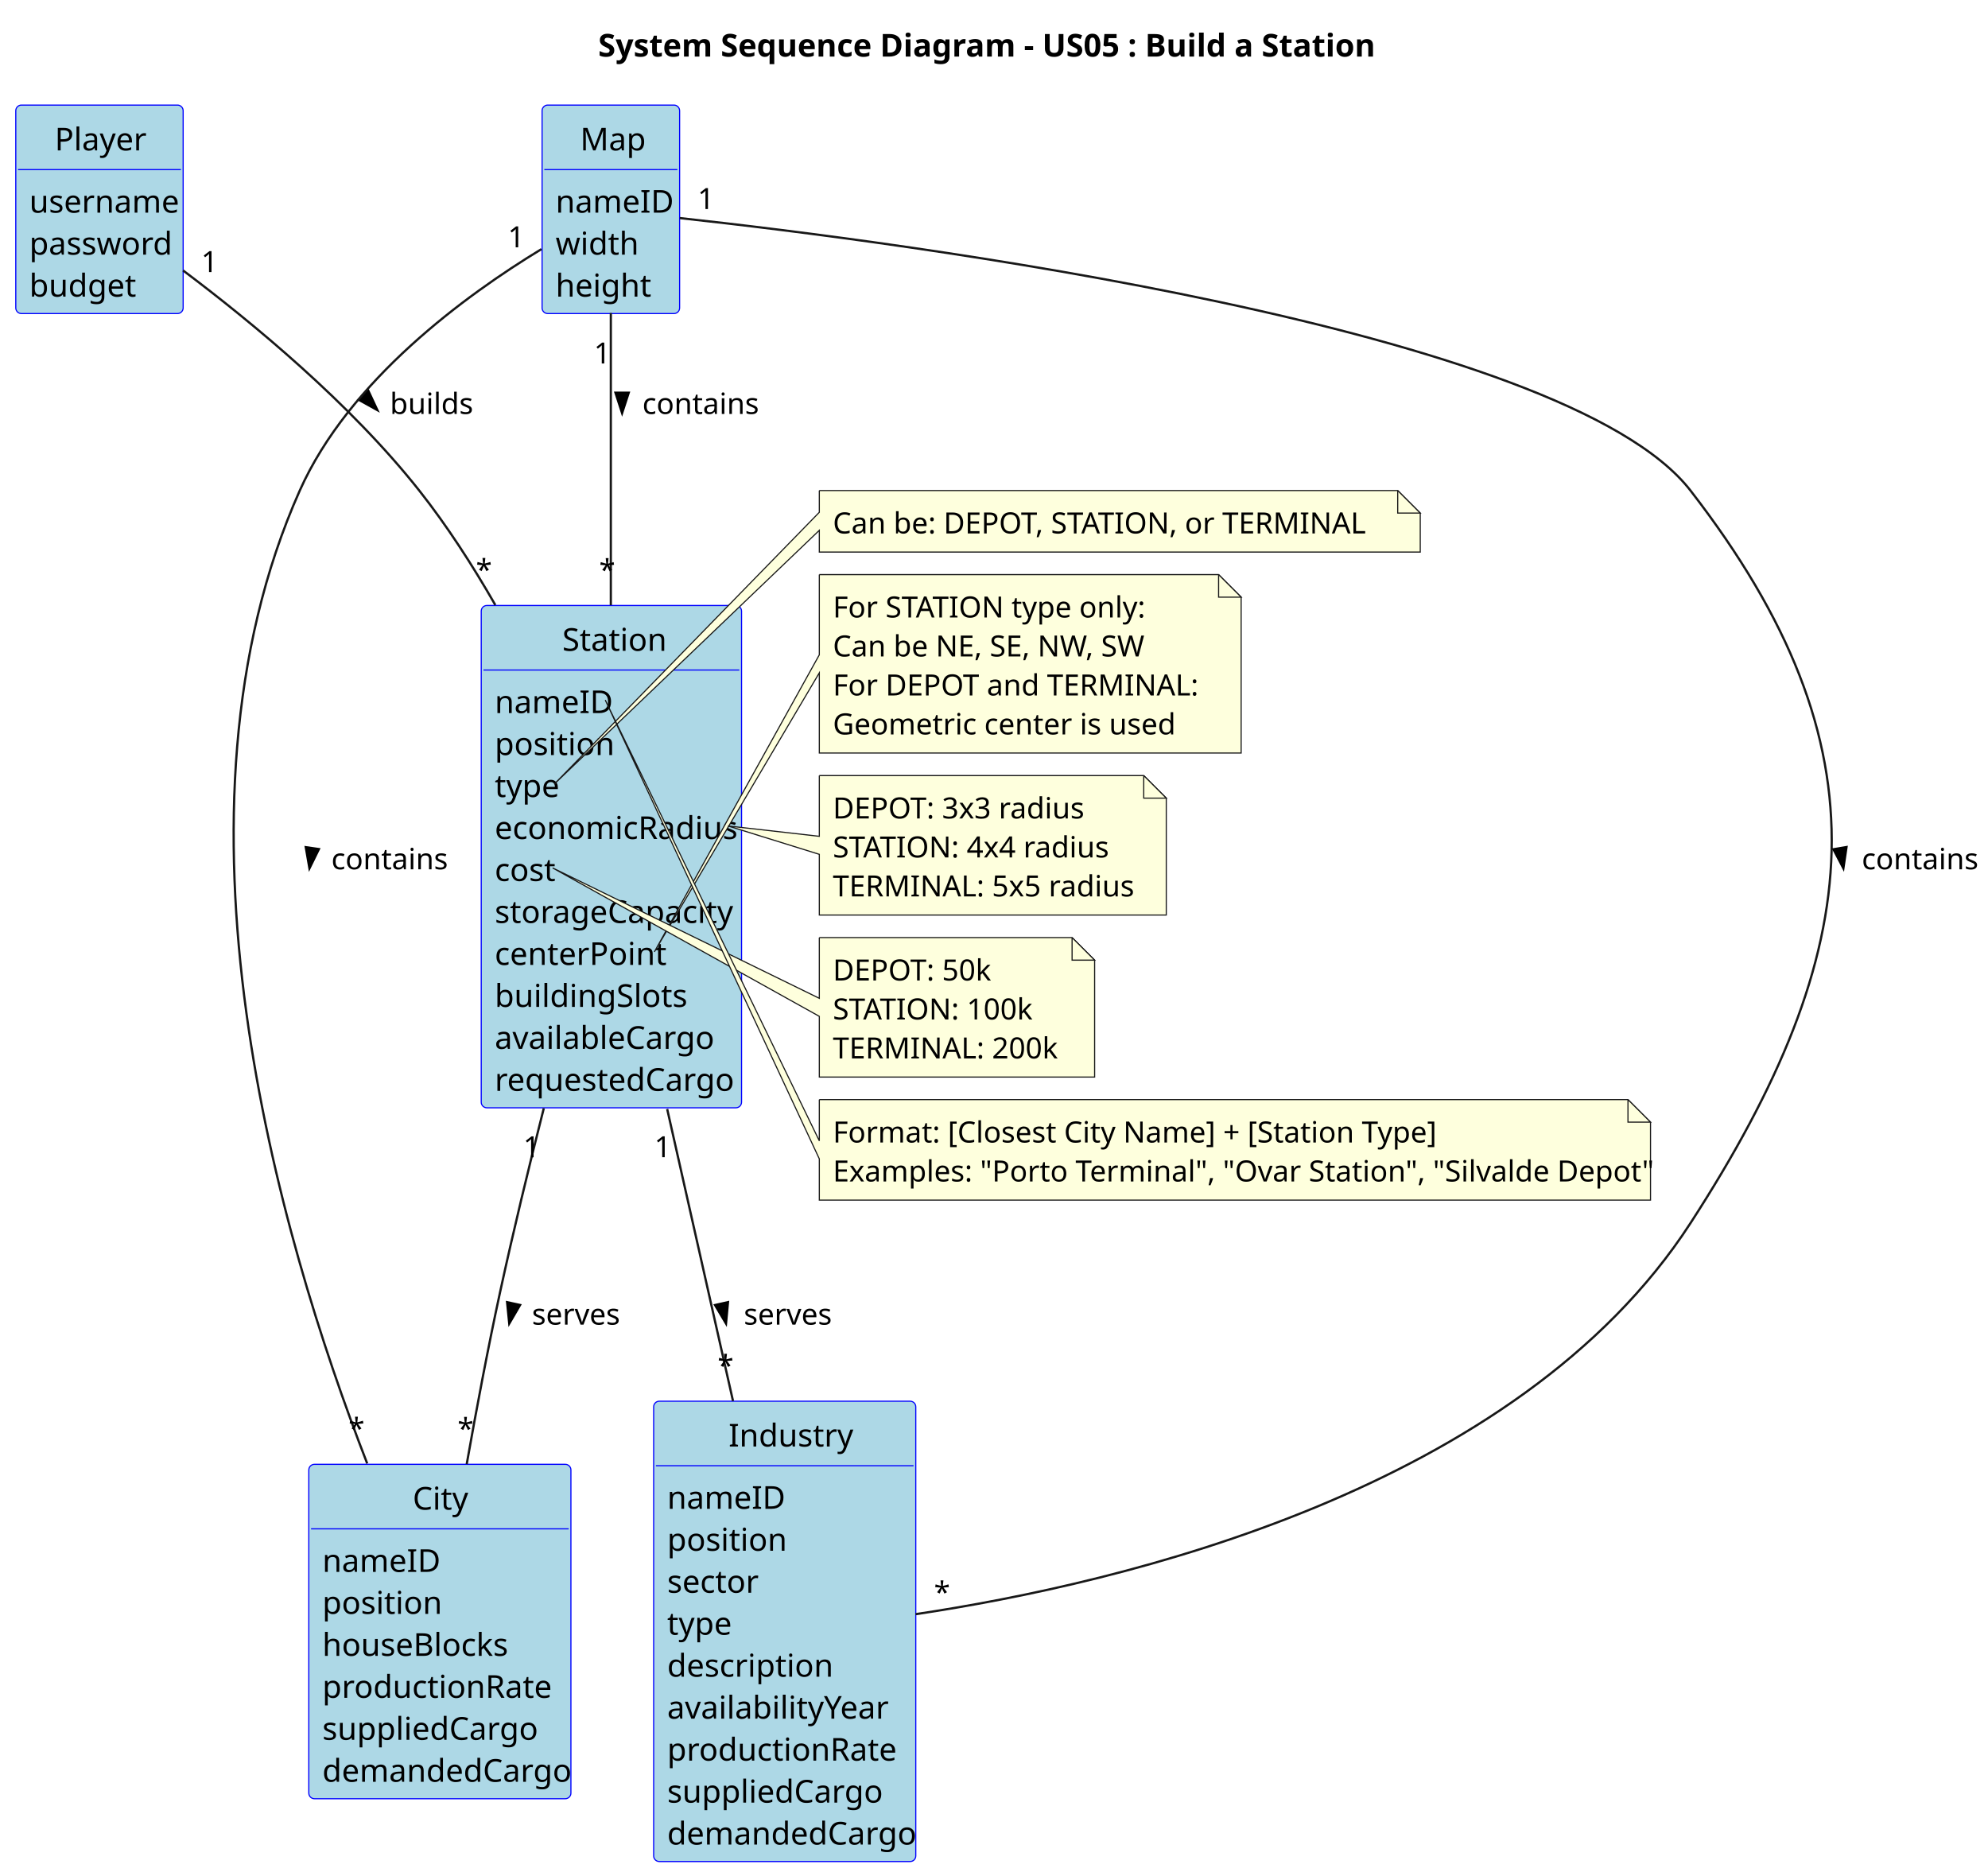
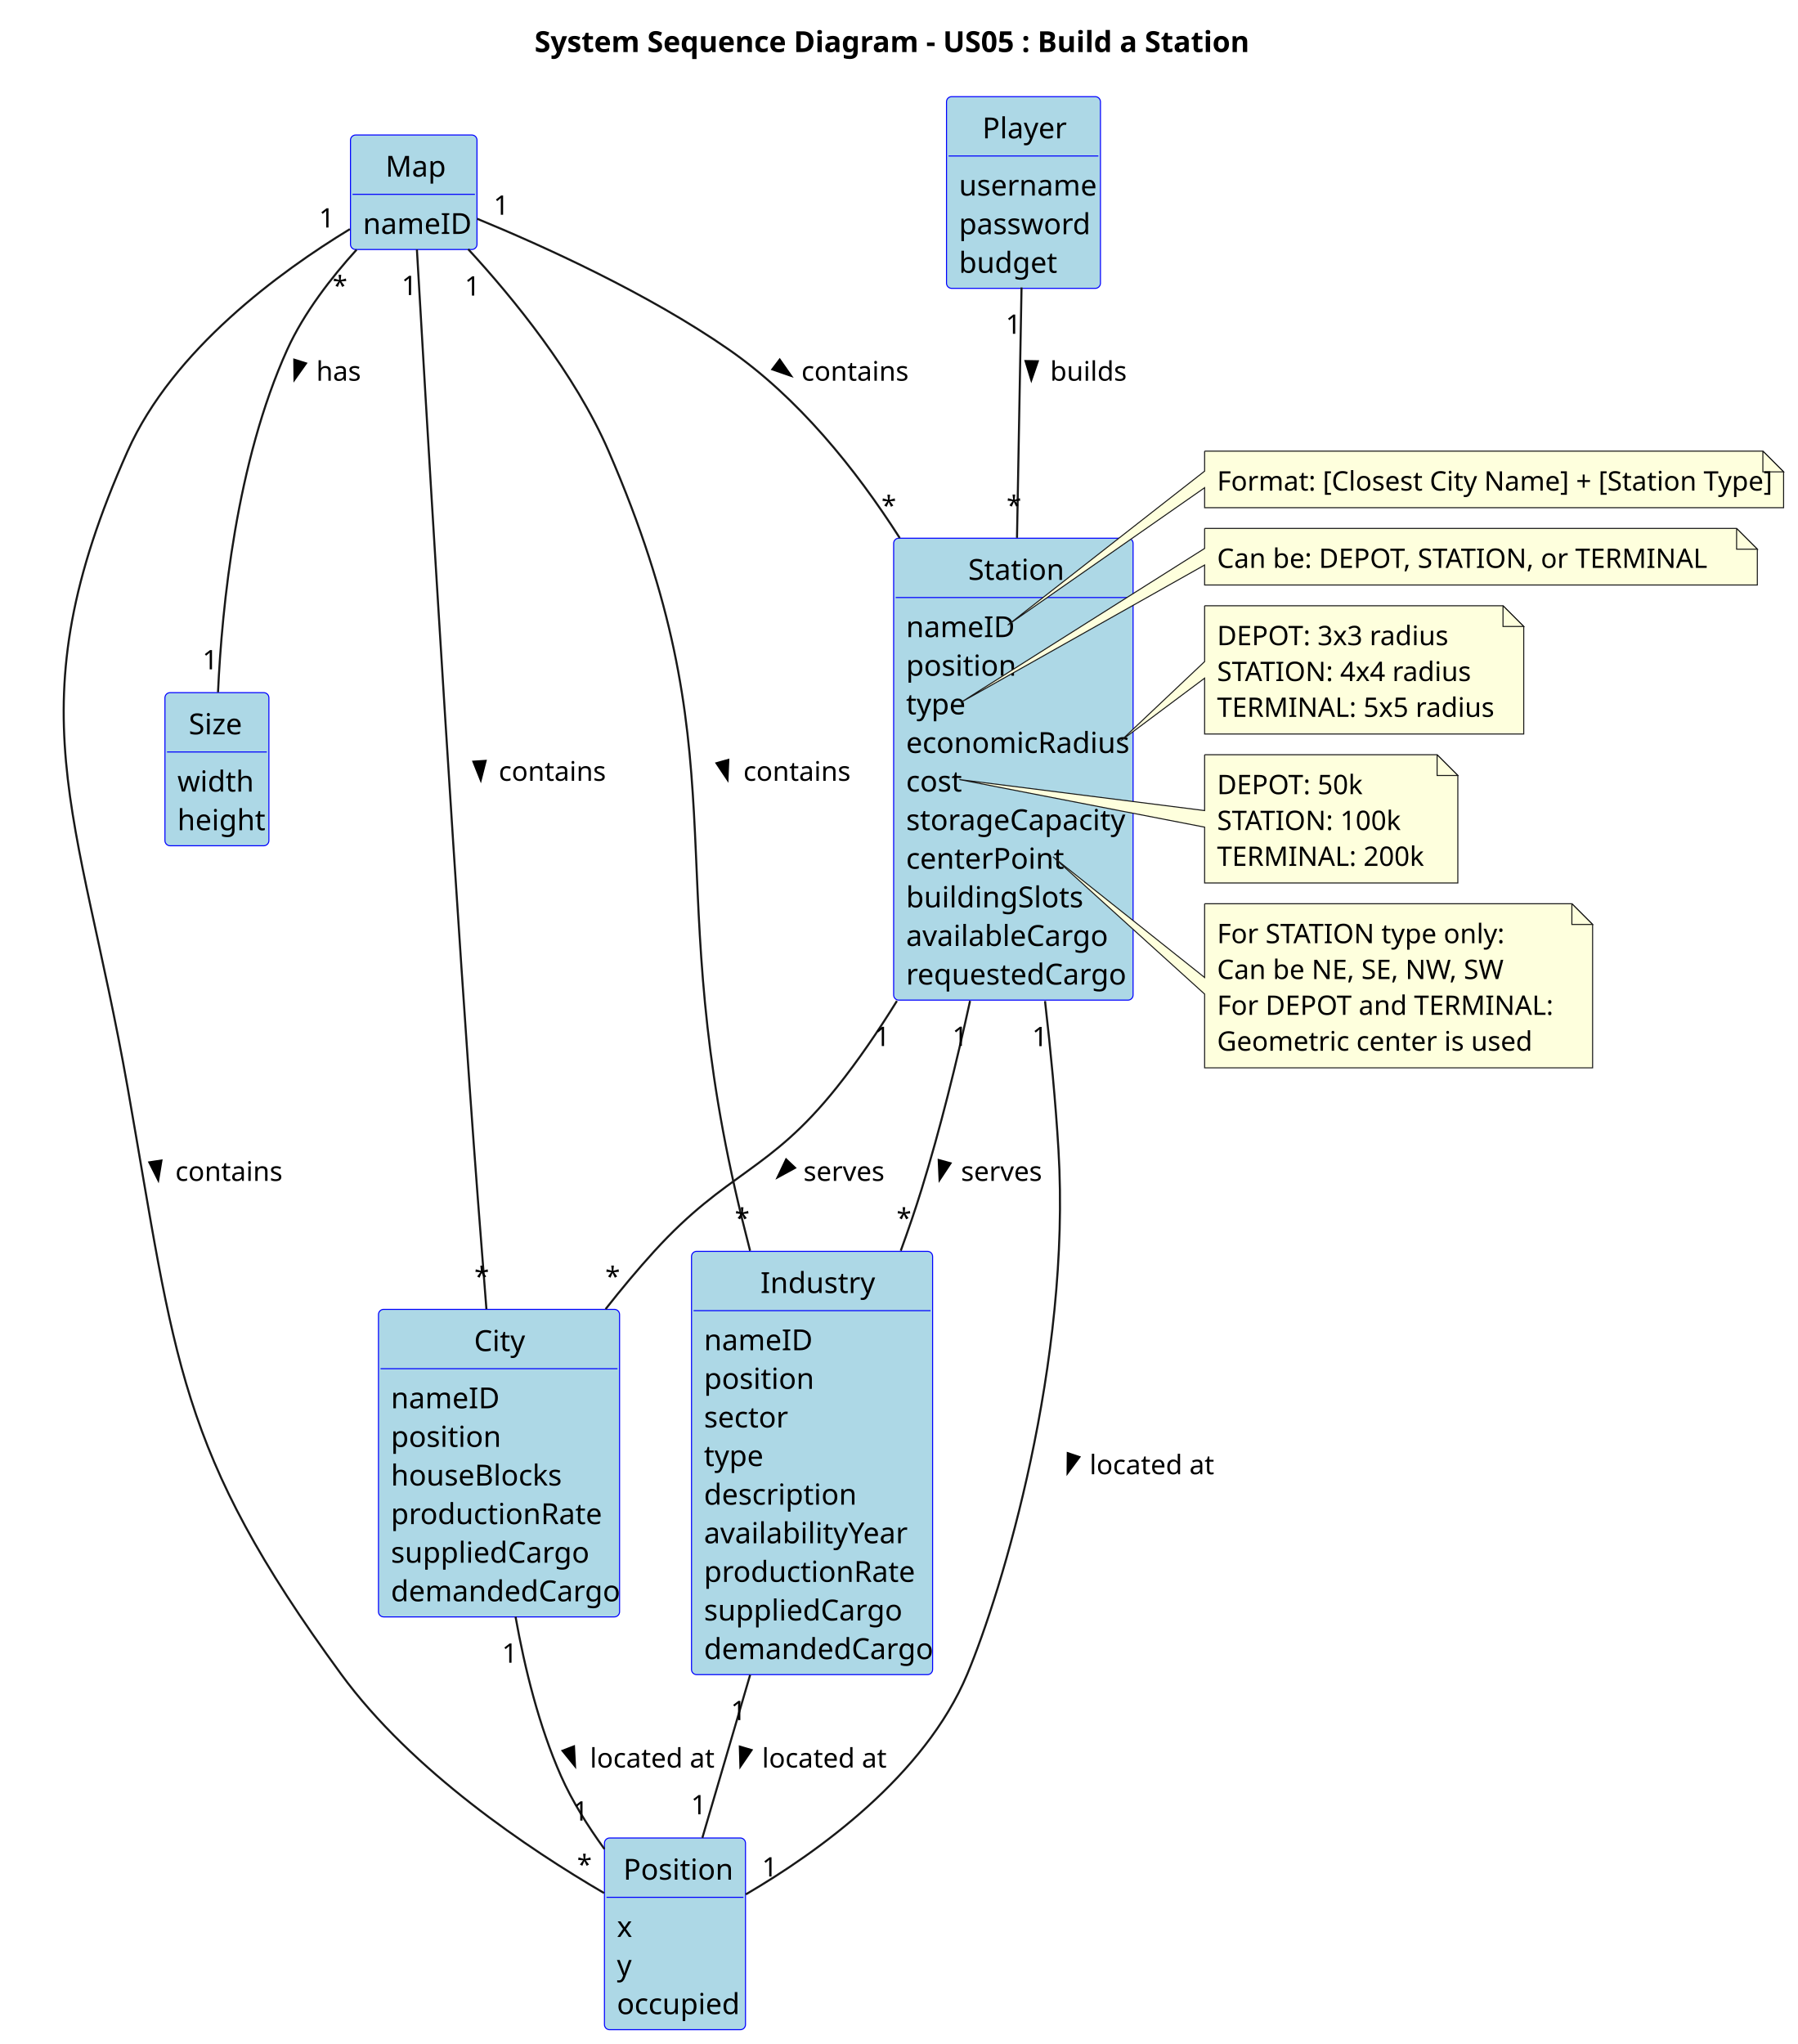
- <svg xmlns="http://www.w3.org/2000/svg" contentStyleType="text/css" height="832px" preserveAspectRatio="none" style="width:882px;height:832px;background:#FFFFFF;" version="1.1" viewBox="0 0 882 832" width="882px" zoomAndPan="magnify">
+ <svg xmlns="http://www.w3.org/2000/svg" contentStyleType="text/css" height="986px" preserveAspectRatio="none" style="width:867px;height:986px;background:#FFFFFF;" version="1.1" viewBox="0 0 867 986" width="867px" zoomAndPan="magnify">
  <defs />
  <g>
-     <text fill="#000000" font-family="sans-serif" font-size="14" font-weight="bold" lengthAdjust="spacing" textLength="337.647" x="265.386" y="25.107">System Sequence Diagram - US05 : Build a Station</text>
+     <text fill="#000000" font-family="sans-serif" font-size="14" font-weight="bold" lengthAdjust="spacing" textLength="337.647" x="257.846" y="25.107">System Sequence Diagram - US05 : Build a Station</text>
    <g id="elem_Player">
-       <rect codeLine="12" fill="#ADD8E6" height="92.484" id="Player" rx="2.5" ry="2.5" style="stroke:#0000FF;stroke-width:0.5;" width="74.255" x="7" y="46.621" />
-       <text fill="#000000" font-family="sans-serif" font-size="14" lengthAdjust="spacing" textLength="39.683" x="24.286" y="66.728">Player</text>
-       <line style="stroke:#0000FF;stroke-width:0.5;" x1="8" x2="80.255" y1="75.242" y2="75.242" />
-       <text fill="#000000" font-family="sans-serif" font-size="14" lengthAdjust="spacing" textLength="62.255" x="13" y="94.35">username</text>
-       <text fill="#000000" font-family="sans-serif" font-size="14" lengthAdjust="spacing" textLength="59.917" x="13" y="112.971">password</text>
-       <text fill="#000000" font-family="sans-serif" font-size="14" lengthAdjust="spacing" textLength="42.82" x="13" y="131.592">budget</text>
+       <rect codeLine="12" fill="#ADD8E6" height="92.484" id="Player" rx="2.5" ry="2.5" style="stroke:#0000FF;stroke-width:0.5;" width="74.255" x="456.56" y="46.621" />
+       <text fill="#000000" font-family="sans-serif" font-size="14" lengthAdjust="spacing" textLength="39.683" x="473.846" y="66.728">Player</text>
+       <line style="stroke:#0000FF;stroke-width:0.5;" x1="457.56" x2="529.815" y1="75.242" y2="75.242" />
+       <text fill="#000000" font-family="sans-serif" font-size="14" lengthAdjust="spacing" textLength="62.255" x="462.56" y="94.35">username</text>
+       <text fill="#000000" font-family="sans-serif" font-size="14" lengthAdjust="spacing" textLength="59.917" x="462.56" y="112.971">password</text>
+       <text fill="#000000" font-family="sans-serif" font-size="14" lengthAdjust="spacing" textLength="42.82" x="462.56" y="131.592">budget</text>
    </g>
    <g id="elem_Map">
-       <rect codeLine="18" fill="#ADD8E6" height="92.484" id="Map" rx="2.5" ry="2.5" style="stroke:#0000FF;stroke-width:0.5;" width="61.02" x="240.5" y="46.621" />
-       <text fill="#000000" font-family="sans-serif" font-size="14" lengthAdjust="spacing" textLength="27.234" x="257.393" y="66.728">Map</text>
-       <line style="stroke:#0000FF;stroke-width:0.5;" x1="241.5" x2="300.521" y1="75.242" y2="75.242" />
-       <text fill="#000000" font-family="sans-serif" font-size="14" lengthAdjust="spacing" textLength="49.02" x="246.5" y="94.35">nameID</text>
-       <text fill="#000000" font-family="sans-serif" font-size="14" lengthAdjust="spacing" textLength="32.683" x="246.5" y="112.971">width</text>
-       <text fill="#000000" font-family="sans-serif" font-size="14" lengthAdjust="spacing" textLength="38.145" x="246.5" y="131.592">height</text>
+       <rect codeLine="18" fill="#ADD8E6" height="55.242" id="Map" rx="2.5" ry="2.5" style="stroke:#0000FF;stroke-width:0.5;" width="61.02" x="169.06" y="65.121" />
+       <text fill="#000000" font-family="sans-serif" font-size="14" lengthAdjust="spacing" textLength="27.234" x="185.953" y="85.228">Map</text>
+       <line style="stroke:#0000FF;stroke-width:0.5;" x1="170.06" x2="229.081" y1="93.742" y2="93.742" />
+       <text fill="#000000" font-family="sans-serif" font-size="14" lengthAdjust="spacing" textLength="49.02" x="175.06" y="112.85">nameID</text>
    </g>
    <g id="elem_City">
-       <rect codeLine="24" fill="#ADD8E6" height="148.348" id="City" rx="2.5" ry="2.5" style="stroke:#0000FF;stroke-width:0.5;" width="116.296" x="137" y="649.621" />
-       <text fill="#000000" font-family="sans-serif" font-size="14" lengthAdjust="spacing" textLength="24.11" x="183.093" y="669.729">City</text>
-       <line style="stroke:#0000FF;stroke-width:0.5;" x1="138" x2="252.296" y1="678.242" y2="678.242" />
-       <text fill="#000000" font-family="sans-serif" font-size="14" lengthAdjust="spacing" textLength="49.02" x="143" y="697.35">nameID</text>
-       <text fill="#000000" font-family="sans-serif" font-size="14" lengthAdjust="spacing" textLength="48.255" x="143" y="715.971">position</text>
-       <text fill="#000000" font-family="sans-serif" font-size="14" lengthAdjust="spacing" textLength="79.379" x="143" y="734.592">houseBlocks</text>
-       <text fill="#000000" font-family="sans-serif" font-size="14" lengthAdjust="spacing" textLength="94.951" x="143" y="753.213">productionRate</text>
-       <text fill="#000000" font-family="sans-serif" font-size="14" lengthAdjust="spacing" textLength="90.282" x="143" y="771.834">suppliedCargo</text>
-       <text fill="#000000" font-family="sans-serif" font-size="14" lengthAdjust="spacing" textLength="104.296" x="143" y="790.455">demandedCargo</text>
+       <rect codeLine="22" fill="#ADD8E6" height="148.348" id="City" rx="2.5" ry="2.5" style="stroke:#0000FF;stroke-width:0.5;" width="116.296" x="182.56" y="631.621" />
+       <text fill="#000000" font-family="sans-serif" font-size="14" lengthAdjust="spacing" textLength="24.11" x="228.653" y="651.729">City</text>
+       <line style="stroke:#0000FF;stroke-width:0.5;" x1="183.56" x2="297.856" y1="660.242" y2="660.242" />
+       <text fill="#000000" font-family="sans-serif" font-size="14" lengthAdjust="spacing" textLength="49.02" x="188.56" y="679.35">nameID</text>
+       <text fill="#000000" font-family="sans-serif" font-size="14" lengthAdjust="spacing" textLength="48.255" x="188.56" y="697.971">position</text>
+       <text fill="#000000" font-family="sans-serif" font-size="14" lengthAdjust="spacing" textLength="79.379" x="188.56" y="716.592">houseBlocks</text>
+       <text fill="#000000" font-family="sans-serif" font-size="14" lengthAdjust="spacing" textLength="94.951" x="188.56" y="735.213">productionRate</text>
+       <text fill="#000000" font-family="sans-serif" font-size="14" lengthAdjust="spacing" textLength="90.282" x="188.56" y="753.834">suppliedCargo</text>
+       <text fill="#000000" font-family="sans-serif" font-size="14" lengthAdjust="spacing" textLength="104.296" x="188.56" y="772.455">demandedCargo</text>
    </g>
    <g id="elem_Industry">
-       <rect codeLine="33" fill="#ADD8E6" height="204.211" id="Industry" rx="2.5" ry="2.5" style="stroke:#0000FF;stroke-width:0.5;" width="116.296" x="290" y="621.621" />
-       <text fill="#000000" font-family="sans-serif" font-size="14" lengthAdjust="spacing" textLength="49.8" x="323.248" y="641.729">Industry</text>
-       <line style="stroke:#0000FF;stroke-width:0.5;" x1="291" x2="405.296" y1="650.242" y2="650.242" />
-       <text fill="#000000" font-family="sans-serif" font-size="14" lengthAdjust="spacing" textLength="49.02" x="296" y="669.35">nameID</text>
-       <text fill="#000000" font-family="sans-serif" font-size="14" lengthAdjust="spacing" textLength="48.255" x="296" y="687.971">position</text>
-       <text fill="#000000" font-family="sans-serif" font-size="14" lengthAdjust="spacing" textLength="38.124" x="296" y="706.592">sector</text>
-       <text fill="#000000" font-family="sans-serif" font-size="14" lengthAdjust="spacing" textLength="26.462" x="296" y="725.213">type</text>
-       <text fill="#000000" font-family="sans-serif" font-size="14" lengthAdjust="spacing" textLength="67.703" x="296" y="743.834">description</text>
-       <text fill="#000000" font-family="sans-serif" font-size="14" lengthAdjust="spacing" textLength="94.158" x="296" y="762.455">availabilityYear</text>
-       <text fill="#000000" font-family="sans-serif" font-size="14" lengthAdjust="spacing" textLength="94.951" x="296" y="781.076">productionRate</text>
-       <text fill="#000000" font-family="sans-serif" font-size="14" lengthAdjust="spacing" textLength="90.282" x="296" y="799.697">suppliedCargo</text>
-       <text fill="#000000" font-family="sans-serif" font-size="14" lengthAdjust="spacing" textLength="104.296" x="296" y="818.318">demandedCargo</text>
+       <rect codeLine="31" fill="#ADD8E6" height="204.211" id="Industry" rx="2.5" ry="2.5" style="stroke:#0000FF;stroke-width:0.5;" width="116.296" x="333.56" y="603.621" />
+       <text fill="#000000" font-family="sans-serif" font-size="14" lengthAdjust="spacing" textLength="49.8" x="366.808" y="623.729">Industry</text>
+       <line style="stroke:#0000FF;stroke-width:0.5;" x1="334.56" x2="448.856" y1="632.242" y2="632.242" />
+       <text fill="#000000" font-family="sans-serif" font-size="14" lengthAdjust="spacing" textLength="49.02" x="339.56" y="651.35">nameID</text>
+       <text fill="#000000" font-family="sans-serif" font-size="14" lengthAdjust="spacing" textLength="48.255" x="339.56" y="669.971">position</text>
+       <text fill="#000000" font-family="sans-serif" font-size="14" lengthAdjust="spacing" textLength="38.124" x="339.56" y="688.592">sector</text>
+       <text fill="#000000" font-family="sans-serif" font-size="14" lengthAdjust="spacing" textLength="26.462" x="339.56" y="707.213">type</text>
+       <text fill="#000000" font-family="sans-serif" font-size="14" lengthAdjust="spacing" textLength="67.703" x="339.56" y="725.834">description</text>
+       <text fill="#000000" font-family="sans-serif" font-size="14" lengthAdjust="spacing" textLength="94.158" x="339.56" y="744.455">availabilityYear</text>
+       <text fill="#000000" font-family="sans-serif" font-size="14" lengthAdjust="spacing" textLength="94.951" x="339.56" y="763.076">productionRate</text>
+       <text fill="#000000" font-family="sans-serif" font-size="14" lengthAdjust="spacing" textLength="90.282" x="339.56" y="781.697">suppliedCargo</text>
+       <text fill="#000000" font-family="sans-serif" font-size="14" lengthAdjust="spacing" textLength="104.296" x="339.56" y="800.318">demandedCargo</text>
+     </g>
+     <g id="elem_Position">
+       <rect codeLine="43" fill="#ADD8E6" height="92.484" id="Position" rx="2.5" ry="2.5" style="stroke:#0000FF;stroke-width:0.5;" width="68.041" x="291.56" y="886.621" />
+       <text fill="#000000" font-family="sans-serif" font-size="14" lengthAdjust="spacing" textLength="49.807" x="300.677" y="906.729">Position</text>
+       <line style="stroke:#0000FF;stroke-width:0.5;" x1="292.56" x2="358.601" y1="915.242" y2="915.242" />
+       <text fill="#000000" font-family="sans-serif" font-size="14" lengthAdjust="spacing" textLength="7" x="297.56" y="934.35">x</text>
+       <text fill="#000000" font-family="sans-serif" font-size="14" lengthAdjust="spacing" textLength="7" x="297.56" y="952.971">y</text>
+       <text fill="#000000" font-family="sans-serif" font-size="14" lengthAdjust="spacing" textLength="56.041" x="297.56" y="971.592">occupied</text>
+     </g>
+     <g id="elem_Size">
+       <rect codeLine="49" fill="#ADD8E6" height="73.863" id="Size" rx="2.5" ry="2.5" style="stroke:#0000FF;stroke-width:0.5;" width="50.145" x="79.56" y="334.121" />
+       <text fill="#000000" font-family="sans-serif" font-size="14" lengthAdjust="spacing" textLength="27.234" x="91.015" y="354.228">Size</text>
+       <line style="stroke:#0000FF;stroke-width:0.5;" x1="80.56" x2="128.704" y1="362.742" y2="362.742" />
+       <text fill="#000000" font-family="sans-serif" font-size="14" lengthAdjust="spacing" textLength="32.683" x="85.56" y="381.85">width</text>
+       <text fill="#000000" font-family="sans-serif" font-size="14" lengthAdjust="spacing" textLength="38.145" x="85.56" y="400.471">height</text>
    </g>
    <g id="elem_Station">
-       <rect codeLine="45" fill="#ADD8E6" height="222.832" id="Station" rx="2.5" ry="2.5" style="stroke:#0000FF;stroke-width:0.5;" width="115.496" x="213.5" y="268.621" />
-       <text fill="#000000" font-family="sans-serif" font-size="14" lengthAdjust="spacing" textLength="43.586" x="249.455" y="288.728">Station</text>
-       <line style="stroke:#0000FF;stroke-width:0.5;" x1="214.5" x2="327.996" y1="297.242" y2="297.242" />
-       <text fill="#000000" font-family="sans-serif" font-size="14" lengthAdjust="spacing" textLength="49.02" x="219.5" y="316.35">nameID</text>
-       <text fill="#000000" font-family="sans-serif" font-size="14" lengthAdjust="spacing" textLength="48.255" x="219.5" y="334.971">position</text>
-       <text fill="#000000" font-family="sans-serif" font-size="14" lengthAdjust="spacing" textLength="26.462" x="219.5" y="353.592">type</text>
-       <text fill="#000000" font-family="sans-serif" font-size="14" lengthAdjust="spacing" textLength="103.496" x="219.5" y="372.213">economicRadius</text>
-       <text fill="#000000" font-family="sans-serif" font-size="14" lengthAdjust="spacing" textLength="25.676" x="219.5" y="390.834">cost</text>
-       <text fill="#000000" font-family="sans-serif" font-size="14" lengthAdjust="spacing" textLength="101.165" x="219.5" y="409.455">storageCapacity</text>
-       <text fill="#000000" font-family="sans-serif" font-size="14" lengthAdjust="spacing" textLength="70.82" x="219.5" y="428.076">centerPoint</text>
-       <text fill="#000000" font-family="sans-serif" font-size="14" lengthAdjust="spacing" textLength="79.386" x="219.5" y="446.697">buildingSlots</text>
-       <text fill="#000000" font-family="sans-serif" font-size="14" lengthAdjust="spacing" textLength="93.393" x="219.5" y="465.318">availableCargo</text>
-       <text fill="#000000" font-family="sans-serif" font-size="14" lengthAdjust="spacing" textLength="100.399" x="219.5" y="483.94">requestedCargo</text>
+       <rect codeLine="54" fill="#ADD8E6" height="222.832" id="Station" rx="2.5" ry="2.5" style="stroke:#0000FF;stroke-width:0.5;" width="115.496" x="431.06" y="259.621" />
+       <text fill="#000000" font-family="sans-serif" font-size="14" lengthAdjust="spacing" textLength="43.586" x="467.015" y="279.728">Station</text>
+       <line style="stroke:#0000FF;stroke-width:0.5;" x1="432.06" x2="545.556" y1="288.242" y2="288.242" />
+       <text fill="#000000" font-family="sans-serif" font-size="14" lengthAdjust="spacing" textLength="49.02" x="437.06" y="307.35">nameID</text>
+       <text fill="#000000" font-family="sans-serif" font-size="14" lengthAdjust="spacing" textLength="48.255" x="437.06" y="325.971">position</text>
+       <text fill="#000000" font-family="sans-serif" font-size="14" lengthAdjust="spacing" textLength="26.462" x="437.06" y="344.592">type</text>
+       <text fill="#000000" font-family="sans-serif" font-size="14" lengthAdjust="spacing" textLength="103.496" x="437.06" y="363.213">economicRadius</text>
+       <text fill="#000000" font-family="sans-serif" font-size="14" lengthAdjust="spacing" textLength="25.676" x="437.06" y="381.834">cost</text>
+       <text fill="#000000" font-family="sans-serif" font-size="14" lengthAdjust="spacing" textLength="101.165" x="437.06" y="400.455">storageCapacity</text>
+       <text fill="#000000" font-family="sans-serif" font-size="14" lengthAdjust="spacing" textLength="70.82" x="437.06" y="419.076">centerPoint</text>
+       <text fill="#000000" font-family="sans-serif" font-size="14" lengthAdjust="spacing" textLength="79.386" x="437.06" y="437.697">buildingSlots</text>
+       <text fill="#000000" font-family="sans-serif" font-size="14" lengthAdjust="spacing" textLength="93.393" x="437.06" y="456.318">availableCargo</text>
+       <text fill="#000000" font-family="sans-serif" font-size="14" lengthAdjust="spacing" textLength="100.399" x="437.06" y="474.94">requestedCargo</text>
    </g>
-     <path d="M363.5,217.621 L363.5,227.267 L245.962,347.795 L363.5,235.267 L363.5,244.912 A0,0 0 0 0 363.5,244.912 L630.11,244.912 A0,0 0 0 0 630.11,244.912 L630.11,227.621 L620.11,217.621 L363.5,217.621 A0,0 0 0 0 363.5,217.621 " fill="#FEFFDD" style="stroke:#181818;stroke-width:0.5;" />
-     <path d="M620.11,217.621 L620.11,227.621 L630.11,227.621 L620.11,217.621 " fill="#FEFFDD" style="stroke:#181818;stroke-width:0.5;" />
-     <text fill="#000000" font-family="sans-serif" font-size="13" lengthAdjust="spacing" textLength="245.61" x="369.5" y="236.649">Can be: DEPOT, STATION, or TERMINAL</text>
-     <path d="M363.5,254.912 L363.5,290.494 L290.32,422.279 L363.5,298.494 L363.5,334.076 A0,0 0 0 0 363.5,334.076 L550.65,334.076 A0,0 0 0 0 550.65,334.076 L550.65,264.912 L540.65,254.912 L363.5,254.912 A0,0 0 0 0 363.5,254.912 " fill="#FEFFDD" style="stroke:#181818;stroke-width:0.5;" />
-     <path d="M540.65,254.912 L540.65,264.912 L550.65,264.912 L540.65,254.912 " fill="#FEFFDD" style="stroke:#181818;stroke-width:0.5;" />
-     <text fill="#000000" font-family="sans-serif" font-size="13" lengthAdjust="spacing" textLength="138.703" x="369.5" y="273.94">For STATION type only:</text>
-     <text fill="#000000" font-family="sans-serif" font-size="13" lengthAdjust="spacing" textLength="145.203" x="369.5" y="291.231">Can be NE, SE, NW, SW</text>
-     <text fill="#000000" font-family="sans-serif" font-size="13" lengthAdjust="spacing" textLength="166.15" x="369.5" y="308.522">For DEPOT and TERMINAL:</text>
-     <text fill="#000000" font-family="sans-serif" font-size="13" lengthAdjust="spacing" textLength="144.504" x="369.5" y="325.813">Geometric center is used</text>
-     <path d="M363.5,344.076 L363.5,371.013 L322.996,366.416 L363.5,379.013 L363.5,405.949 A0,0 0 0 0 363.5,405.949 L517.433,405.949 A0,0 0 0 0 517.433,405.949 L517.433,354.076 L507.433,344.076 L363.5,344.076 A0,0 0 0 0 363.5,344.076 " fill="#FEFFDD" style="stroke:#181818;stroke-width:0.5;" />
-     <path d="M507.433,344.076 L507.433,354.076 L517.433,354.076 L507.433,344.076 " fill="#FEFFDD" style="stroke:#181818;stroke-width:0.5;" />
-     <text fill="#000000" font-family="sans-serif" font-size="13" lengthAdjust="spacing" textLength="111.985" x="369.5" y="363.104">DEPOT: 3x3 radius</text>
-     <text fill="#000000" font-family="sans-serif" font-size="13" lengthAdjust="spacing" textLength="123.538" x="369.5" y="380.396">STATION: 4x4 radius</text>
-     <text fill="#000000" font-family="sans-serif" font-size="13" lengthAdjust="spacing" textLength="132.933" x="369.5" y="397.687">TERMINAL: 5x5 radius</text>
-     <path d="M363.5,415.949 L363.5,442.886 L245.176,385.037 L363.5,450.886 L363.5,477.822 A0,0 0 0 0 363.5,477.822 L485.644,477.822 A0,0 0 0 0 485.644,477.822 L485.644,425.949 L475.644,415.949 L363.5,415.949 A0,0 0 0 0 363.5,415.949 " fill="#FEFFDD" style="stroke:#181818;stroke-width:0.5;" />
-     <path d="M475.644,415.949 L475.644,425.949 L485.644,425.949 L475.644,415.949 " fill="#FEFFDD" style="stroke:#181818;stroke-width:0.5;" />
-     <text fill="#000000" font-family="sans-serif" font-size="13" lengthAdjust="spacing" textLength="72.966" x="369.5" y="434.978">DEPOT: 50k</text>
-     <text fill="#000000" font-family="sans-serif" font-size="13" lengthAdjust="spacing" textLength="91.749" x="369.5" y="452.269">STATION: 100k</text>
-     <text fill="#000000" font-family="sans-serif" font-size="13" lengthAdjust="spacing" textLength="101.144" x="369.5" y="469.56">TERMINAL: 200k</text>
-     <path d="M363.5,487.822 L363.5,506.113 L268.521,310.553 L363.5,514.113 L363.5,532.404 A0,0 0 0 0 363.5,532.404 L732.269,532.404 A0,0 0 0 0 732.269,532.404 L732.269,497.822 L722.269,487.822 L363.5,487.822 A0,0 0 0 0 363.5,487.822 " fill="#FEFFDD" style="stroke:#181818;stroke-width:0.5;" />
-     <path d="M722.269,487.822 L722.269,497.822 L732.269,497.822 L722.269,487.822 " fill="#FEFFDD" style="stroke:#181818;stroke-width:0.5;" />
-     <text fill="#000000" font-family="sans-serif" font-size="13" lengthAdjust="spacing" textLength="258.28" x="369.5" y="506.851">Format: [Closest City Name] + [Station Type]</text>
-     <text fill="#000000" font-family="sans-serif" font-size="13" lengthAdjust="spacing" textLength="347.769" x="369.5" y="524.142">Examples: "Porto Terminal", "Ovar Station", "Silvalde Depot"</text>
+     <path d="M581.06,217.621 L581.06,227.267 L486.08,301.553 L581.06,235.267 L581.06,244.912 A0,0 0 0 0 581.06,244.912 L860.34,244.912 A0,0 0 0 0 860.34,244.912 L860.34,227.621 L850.34,217.621 L581.06,217.621 A0,0 0 0 0 581.06,217.621 " fill="#FEFFDD" style="stroke:#181818;stroke-width:0.5;" />
+     <path d="M850.34,217.621 L850.34,227.621 L860.34,227.621 L850.34,217.621 " fill="#FEFFDD" style="stroke:#181818;stroke-width:0.5;" />
+     <text fill="#000000" font-family="sans-serif" font-size="13" lengthAdjust="spacing" textLength="258.28" x="587.06" y="236.649">Format: [Closest City Name] + [Station Type]</text>
+     <path d="M581.06,254.912 L581.06,264.558 L463.522,338.795 L581.06,272.558 L581.06,282.203 A0,0 0 0 0 581.06,282.203 L847.67,282.203 A0,0 0 0 0 847.67,282.203 L847.67,264.912 L837.67,254.912 L581.06,254.912 A0,0 0 0 0 581.06,254.912 " fill="#FEFFDD" style="stroke:#181818;stroke-width:0.5;" />
+     <path d="M837.67,254.912 L837.67,264.912 L847.67,264.912 L837.67,254.912 " fill="#FEFFDD" style="stroke:#181818;stroke-width:0.5;" />
+     <text fill="#000000" font-family="sans-serif" font-size="13" lengthAdjust="spacing" textLength="245.61" x="587.06" y="273.94">Can be: DEPOT, STATION, or TERMINAL</text>
+     <path d="M581.06,292.203 L581.06,319.14 L540.556,357.416 L581.06,327.14 L581.06,354.076 A0,0 0 0 0 581.06,354.076 L734.993,354.076 A0,0 0 0 0 734.993,354.076 L734.993,302.203 L724.993,292.203 L581.06,292.203 A0,0 0 0 0 581.06,292.203 " fill="#FEFFDD" style="stroke:#181818;stroke-width:0.5;" />
+     <path d="M724.993,292.203 L724.993,302.203 L734.993,302.203 L724.993,292.203 " fill="#FEFFDD" style="stroke:#181818;stroke-width:0.5;" />
+     <text fill="#000000" font-family="sans-serif" font-size="13" lengthAdjust="spacing" textLength="111.985" x="587.06" y="311.231">DEPOT: 3x3 radius</text>
+     <text fill="#000000" font-family="sans-serif" font-size="13" lengthAdjust="spacing" textLength="123.538" x="587.06" y="328.522">STATION: 4x4 radius</text>
+     <text fill="#000000" font-family="sans-serif" font-size="13" lengthAdjust="spacing" textLength="132.933" x="587.06" y="345.813">TERMINAL: 5x5 radius</text>
+     <path d="M581.06,364.076 L581.06,391.013 L462.736,376.037 L581.06,399.013 L581.06,425.949 A0,0 0 0 0 581.06,425.949 L703.204,425.949 A0,0 0 0 0 703.204,425.949 L703.204,374.076 L693.204,364.076 L581.06,364.076 A0,0 0 0 0 581.06,364.076 " fill="#FEFFDD" style="stroke:#181818;stroke-width:0.5;" />
+     <path d="M693.204,364.076 L693.204,374.076 L703.204,374.076 L693.204,364.076 " fill="#FEFFDD" style="stroke:#181818;stroke-width:0.5;" />
+     <text fill="#000000" font-family="sans-serif" font-size="13" lengthAdjust="spacing" textLength="72.966" x="587.06" y="383.104">DEPOT: 50k</text>
+     <text fill="#000000" font-family="sans-serif" font-size="13" lengthAdjust="spacing" textLength="91.749" x="587.06" y="400.396">STATION: 100k</text>
+     <text fill="#000000" font-family="sans-serif" font-size="13" lengthAdjust="spacing" textLength="101.144" x="587.06" y="417.687">TERMINAL: 200k</text>
+     <path d="M581.06,435.949 L581.06,471.531 L507.88,413.279 L581.06,479.531 L581.06,515.113 A0,0 0 0 0 581.06,515.113 L768.21,515.113 A0,0 0 0 0 768.21,515.113 L768.21,445.949 L758.21,435.949 L581.06,435.949 A0,0 0 0 0 581.06,435.949 " fill="#FEFFDD" style="stroke:#181818;stroke-width:0.5;" />
+     <path d="M758.21,435.949 L758.21,445.949 L768.21,445.949 L758.21,435.949 " fill="#FEFFDD" style="stroke:#181818;stroke-width:0.5;" />
+     <text fill="#000000" font-family="sans-serif" font-size="13" lengthAdjust="spacing" textLength="138.703" x="587.06" y="454.978">For STATION type only:</text>
+     <text fill="#000000" font-family="sans-serif" font-size="13" lengthAdjust="spacing" textLength="145.203" x="587.06" y="472.269">Can be NE, SE, NW, SW</text>
+     <text fill="#000000" font-family="sans-serif" font-size="13" lengthAdjust="spacing" textLength="166.15" x="587.06" y="489.56">For DEPOT and TERMINAL:</text>
+     <text fill="#000000" font-family="sans-serif" font-size="13" lengthAdjust="spacing" textLength="144.504" x="587.06" y="506.851">Geometric center is used</text>
    <g id="link_Player_Station">
-       <path codeLine="87" d="M81.22,119.981 C112.04,143.151 155.56,179.101 186,217.621 C198.28,233.161 209.63,250.731 219.77,268.431 " fill="none" id="Player-Station" style="stroke:#181818;stroke-width:1.0;" />
-       <polygon fill="#000000" points="167.411,181.922,163.388,173.304,159.091,177.315,167.411,181.922" style="stroke:#000000;stroke-width:1.0;" />
-       <text fill="#000000" font-family="sans-serif" font-size="13" lengthAdjust="spacing" textLength="33.966" x="173" y="183.649">builds</text>
-       <text fill="#000000" font-family="sans-serif" font-size="13" lengthAdjust="spacing" textLength="7.23" x="89.234" y="120.703">1</text>
-       <text fill="#000000" font-family="sans-serif" font-size="13" lengthAdjust="spacing" textLength="5.059" x="211.145" y="257.4">*</text>
+       <path codeLine="95" d="M492.75,138.661 C492.16,171.411 491.33,217.221 490.56,259.451 " fill="none" id="Player-Station" style="stroke:#181818;stroke-width:1.0;" />
+       <polygon fill="#000000" points="497.469,183.266,500.572,174.275,494.695,174.169,497.469,183.266" style="stroke:#000000;stroke-width:1.0;" />
+       <text fill="#000000" font-family="sans-serif" font-size="13" lengthAdjust="spacing" textLength="33.966" x="506.56" y="183.649">builds</text>
+       <text fill="#000000" font-family="sans-serif" font-size="13" lengthAdjust="spacing" textLength="7.23" x="485.088" y="161.026">1</text>
+       <text fill="#000000" font-family="sans-serif" font-size="13" lengthAdjust="spacing" textLength="5.059" x="485.512" y="248.421">*</text>
+     </g>
+     <g id="link_City_Position">
+       <path codeLine="96" d="M248.68,779.911 C253.14,804.961 260.01,832.681 270.56,856.621 C275.97,868.881 283.65,881.081 291.56,891.961 " fill="none" id="City-Position" style="stroke:#181818;stroke-width:1.0;" />
+       <polygon fill="#000000" points="277.347,851.936,276.859,842.438,271.369,844.539,277.347,851.936" style="stroke:#000000;stroke-width:1.0;" />
+       <text fill="#000000" font-family="sans-serif" font-size="13" lengthAdjust="spacing" textLength="56.373" x="284.56" y="852.649">located at</text>
+       <text fill="#000000" font-family="sans-serif" font-size="13" lengthAdjust="spacing" textLength="7.23" x="242.131" y="802.086">1</text>
+       <text fill="#000000" font-family="sans-serif" font-size="13" lengthAdjust="spacing" textLength="7.23" x="276.377" y="878.215">1</text>
+     </g>
+     <g id="link_Industry_Position">
+       <path codeLine="97" d="M361.84,807.931 C353.77,835.461 345.43,863.891 338.79,886.541 " fill="none" id="Industry-Position" style="stroke:#181818;stroke-width:1.0;" />
+       <polygon fill="#000000" points="357.153,852.065,362.518,844.212,356.878,842.558,357.153,852.065" style="stroke:#000000;stroke-width:1.0;" />
+       <text fill="#000000" font-family="sans-serif" font-size="13" lengthAdjust="spacing" textLength="56.373" x="367.56" y="852.649">located at</text>
+       <text fill="#000000" font-family="sans-serif" font-size="13" lengthAdjust="spacing" textLength="7.23" x="352.502" y="829.754">1</text>
+       <text fill="#000000" font-family="sans-serif" font-size="13" lengthAdjust="spacing" textLength="7.23" x="333.294" y="875.197">1</text>
    </g>
    <g id="link_Map_City">
-       <path codeLine="88" d="M240.2,110.531 C206.64,130.921 154.84,168.641 133,217.621 C69.24,360.621 123.5,547.691 162.91,649.251 " fill="none" id="Map-City" style="stroke:#181818;stroke-width:1.0;" />
-       <polygon fill="#000000" points="137.29,385.216,141.484,376.68,135.665,375.845,137.29,385.216" style="stroke:#000000;stroke-width:1.0;" />
-       <text fill="#000000" font-family="sans-serif" font-size="13" lengthAdjust="spacing" textLength="48.42" x="147" y="385.649">contains</text>
-       <text fill="#000000" font-family="sans-serif" font-size="13" lengthAdjust="spacing" textLength="7.23" x="225.292" y="109.713">1</text>
-       <text fill="#000000" font-family="sans-serif" font-size="13" lengthAdjust="spacing" textLength="5.059" x="154.602" y="638.378">*</text>
+       <path codeLine="98" d="M201.1,120.361 C205.01,188.051 215.82,371.681 226.56,524.621 C229.03,559.801 232.03,598.821 234.63,631.511 " fill="none" id="Map-City" style="stroke:#181818;stroke-width:1.0;" />
+       <polygon fill="#000000" points="231.887,376.256,234.228,367.038,228.363,367.423,231.887,376.256" style="stroke:#000000;stroke-width:1.0;" />
+       <text fill="#000000" font-family="sans-serif" font-size="13" lengthAdjust="spacing" textLength="48.42" x="240.56" y="376.649">contains</text>
+       <text fill="#000000" font-family="sans-serif" font-size="13" lengthAdjust="spacing" textLength="7.23" x="193.694" y="142.322">1</text>
+       <text fill="#000000" font-family="sans-serif" font-size="13" lengthAdjust="spacing" textLength="5.059" x="228.788" y="620.405">*</text>
    </g>
    <g id="link_Map_Industry">
-       <path codeLine="89" d="M301.58,96.741 C398.2,107.301 693.87,145.111 750,217.621 C838.42,331.841 828.54,421.401 750,542.621 C673.18,661.181 497.87,702.371 406.23,716.101 " fill="none" id="Map-Industry" style="stroke:#181818;stroke-width:1.0;" />
-       <polygon fill="#000000" points="817.833,385.197,819.224,375.788,813.428,376.768,817.833,385.197" style="stroke:#000000;stroke-width:1.0;" />
-       <text fill="#000000" font-family="sans-serif" font-size="13" lengthAdjust="spacing" textLength="48.42" x="826" y="385.649">contains</text>
-       <text fill="#000000" font-family="sans-serif" font-size="13" lengthAdjust="spacing" textLength="7.23" x="309.485" y="92.734">1</text>
-       <text fill="#000000" font-family="sans-serif" font-size="13" lengthAdjust="spacing" textLength="5.059" x="414.375" y="710.982">*</text>
+       <path codeLine="99" d="M225.84,120.201 C247.55,143.781 277.33,180.201 293.56,217.621 C357.43,364.901 319.14,417.051 354.56,573.621 C356.75,583.301 359.22,593.331 361.81,603.341 " fill="none" id="Map-Industry" style="stroke:#181818;stroke-width:1.0;" />
+       <polygon fill="#000000" points="350.914,376.08,351.293,366.577,345.635,368.169,350.914,376.08" style="stroke:#000000;stroke-width:1.0;" />
+       <text fill="#000000" font-family="sans-serif" font-size="13" lengthAdjust="spacing" textLength="48.42" x="358.56" y="376.649">contains</text>
+       <text fill="#000000" font-family="sans-serif" font-size="13" lengthAdjust="spacing" textLength="7.23" x="224.132" y="142.579">1</text>
+       <text fill="#000000" font-family="sans-serif" font-size="13" lengthAdjust="spacing" textLength="5.059" x="354.433" y="592.237">*</text>
+     </g>
+     <g id="link_Map_Position">
+       <path codeLine="100" d="M168.76,110.531 C135.21,130.921 83.4,168.641 61.56,217.621 C6,342.241 37.87,390.251 61.56,524.621 C84.8,656.441 85.51,699.611 164.56,807.621 C198.73,854.311 255.2,892.071 291.37,913.181 " fill="none" id="Map-Position" style="stroke:#181818;stroke-width:1.0;" />
+       <polygon fill="#000000" points="76.315,569.209,77.854,559.824,72.044,560.712,76.315,569.209" style="stroke:#000000;stroke-width:1.0;" />
+       <text fill="#000000" font-family="sans-serif" font-size="13" lengthAdjust="spacing" textLength="48.42" x="84.56" y="569.649">contains</text>
+       <text fill="#000000" font-family="sans-serif" font-size="13" lengthAdjust="spacing" textLength="7.23" x="153.852" y="109.741">1</text>
+       <text fill="#000000" font-family="sans-serif" font-size="13" lengthAdjust="spacing" textLength="5.059" x="278.346" y="904.076">*</text>
    </g>
    <g id="link_Map_Station">
-       <path codeLine="90" d="M271,138.861 C271,173.691 271,223.351 271,268.491 " fill="none" id="Map-Station" style="stroke:#181818;stroke-width:1.0;" />
-       <polygon fill="#000000" points="276,183.267,278.939,174.221,273.061,174.221,276,183.267" style="stroke:#000000;stroke-width:1.0;" />
-       <text fill="#000000" font-family="sans-serif" font-size="13" lengthAdjust="spacing" textLength="48.42" x="285" y="183.649">contains</text>
-       <text fill="#000000" font-family="sans-serif" font-size="13" lengthAdjust="spacing" textLength="7.23" x="263.48" y="161.257">1</text>
-       <text fill="#000000" font-family="sans-serif" font-size="13" lengthAdjust="spacing" textLength="5.059" x="265.817" y="257.464">*</text>
+       <path codeLine="101" d="M230.16,105.531 C261.94,118.621 312.41,141.431 351.56,168.621 C384.92,191.791 412.52,225.911 434,259.521 " fill="none" id="Map-Station" style="stroke:#181818;stroke-width:1.0;" />
+       <polygon fill="#000000" points="381.55,181.28,376.104,173.483,372.561,178.173,381.55,181.28" style="stroke:#000000;stroke-width:1.0;" />
+       <text fill="#000000" font-family="sans-serif" font-size="13" lengthAdjust="spacing" textLength="48.42" x="386.56" y="183.649">contains</text>
+       <text fill="#000000" font-family="sans-serif" font-size="13" lengthAdjust="spacing" textLength="7.23" x="238.07" y="103.585">1</text>
+       <text fill="#000000" font-family="sans-serif" font-size="13" lengthAdjust="spacing" textLength="5.059" x="425.152" y="248.496">*</text>
+     </g>
+     <g id="link_Map_Size">
+       <path codeLine="102" d="M171.99,120.461 C159.87,133.821 146.59,150.881 138.56,168.621 C114.06,222.761 107.07,292.311 105.16,333.941 " fill="none" id="Map-Size" style="stroke:#181818;stroke-width:1.0;" />
+       <polygon fill="#000000" points="142.066,183.038,147.573,175.284,141.964,173.528,142.066,183.038" style="stroke:#000000;stroke-width:1.0;" />
+       <text fill="#000000" font-family="sans-serif" font-size="13" lengthAdjust="spacing" textLength="20.96" x="152.56" y="183.649">has</text>
+       <text fill="#000000" font-family="sans-serif" font-size="13" lengthAdjust="spacing" textLength="5.059" x="160.416" y="142.444">*</text>
+       <text fill="#000000" font-family="sans-serif" font-size="13" lengthAdjust="spacing" textLength="7.23" x="97.651" y="322.871">1</text>
    </g>
    <g id="link_Station_City">
-       <path codeLine="91" d="M241.26,491.681 C234.55,518.111 227.73,546.301 222,572.621 C216.57,597.571 211.4,625.021 207.06,649.551 " fill="none" id="Station-City" style="stroke:#181818;stroke-width:1.0;" />
-       <polygon fill="#000000" points="225.941,587.153,230.729,578.936,224.984,577.691,225.941,587.153" style="stroke:#000000;stroke-width:1.0;" />
-       <text fill="#000000" font-family="sans-serif" font-size="13" lengthAdjust="spacing" textLength="38.289" x="236" y="587.649">serves</text>
-       <text fill="#000000" font-family="sans-serif" font-size="13" lengthAdjust="spacing" textLength="7.23" x="232.122" y="513.415">1</text>
-       <text fill="#000000" font-family="sans-serif" font-size="13" lengthAdjust="spacing" textLength="5.059" x="202.989" y="638.449">*</text>
+       <path codeLine="103" d="M432.64,482.841 C423.64,497.391 413.87,511.711 403.56,524.621 C370.77,565.691 350.96,564.771 315.56,603.621 C307.62,612.341 299.69,621.871 292.12,631.491 " fill="none" id="Station-City" style="stroke:#181818;stroke-width:1.0;" />
+       <polygon fill="#000000" points="375.125,567.9,383.474,563.346,379.203,559.308,375.125,567.9" style="stroke:#000000;stroke-width:1.0;" />
+       <text fill="#000000" font-family="sans-serif" font-size="13" lengthAdjust="spacing" textLength="38.289" x="387.56" y="569.649">serves</text>
+       <text fill="#000000" font-family="sans-serif" font-size="13" lengthAdjust="spacing" textLength="7.23" x="421.825" y="504.586">1</text>
+       <text fill="#000000" font-family="sans-serif" font-size="13" lengthAdjust="spacing" textLength="5.059" x="291.938" y="620.383">*</text>
    </g>
    <g id="link_Station_Industry">
-       <path codeLine="92" d="M296,492.001 C305.4,533.671 316.02,580.801 325.21,621.541 " fill="none" id="Station-Industry" style="stroke:#181818;stroke-width:1.0;" />
-       <polygon fill="#000000" points="322.1,587.144,322.977,577.674,317.243,578.967,322.1,587.144" style="stroke:#000000;stroke-width:1.0;" />
-       <text fill="#000000" font-family="sans-serif" font-size="13" lengthAdjust="spacing" textLength="38.289" x="330" y="587.649">serves</text>
-       <text fill="#000000" font-family="sans-serif" font-size="13" lengthAdjust="spacing" textLength="7.23" x="290.302" y="513.379">1</text>
-       <text fill="#000000" font-family="sans-serif" font-size="13" lengthAdjust="spacing" textLength="5.059" x="318.344" y="610.452">*</text>
+       <path codeLine="104" d="M467.92,482.811 C461.42,512.561 453.55,544.541 444.56,573.621 C441.56,583.351 438.13,593.361 434.5,603.321 " fill="none" id="Station-Industry" style="stroke:#181818;stroke-width:1.0;" />
+       <polygon fill="#000000" points="453.224,569.085,458.473,561.154,452.809,559.583,453.224,569.085" style="stroke:#000000;stroke-width:1.0;" />
+       <text fill="#000000" font-family="sans-serif" font-size="13" lengthAdjust="spacing" textLength="38.289" x="463.56" y="569.649">serves</text>
+       <text fill="#000000" font-family="sans-serif" font-size="13" lengthAdjust="spacing" textLength="7.23" x="459.365" y="504.554">1</text>
+       <text fill="#000000" font-family="sans-serif" font-size="13" lengthAdjust="spacing" textLength="5.059" x="432.461" y="592.216">*</text>
+     </g>
+     <g id="link_Station_Position">
+       <path codeLine="105" d="M504.08,482.911 C506.78,506.531 509.17,531.371 510.56,554.621 C516.71,657.011 483.39,767.391 466.56,807.621 C446.05,856.641 394.5,893.511 359.75,913.821 " fill="none" id="Station-Position" style="stroke:#181818;stroke-width:1.0;" />
+       <polygon fill="#000000" points="514.972,710.508,520.631,702.864,515.058,700.997,514.972,710.508" style="stroke:#000000;stroke-width:1.0;" />
+       <text fill="#000000" font-family="sans-serif" font-size="13" lengthAdjust="spacing" textLength="56.373" x="525.56" y="711.149">located at</text>
+       <text fill="#000000" font-family="sans-serif" font-size="13" lengthAdjust="spacing" textLength="7.23" x="497.841" y="504.66">1</text>
+       <text fill="#000000" font-family="sans-serif" font-size="13" lengthAdjust="spacing" textLength="7.23" x="367.543" y="905.199">1</text>
    </g>
  </g>
</svg>
